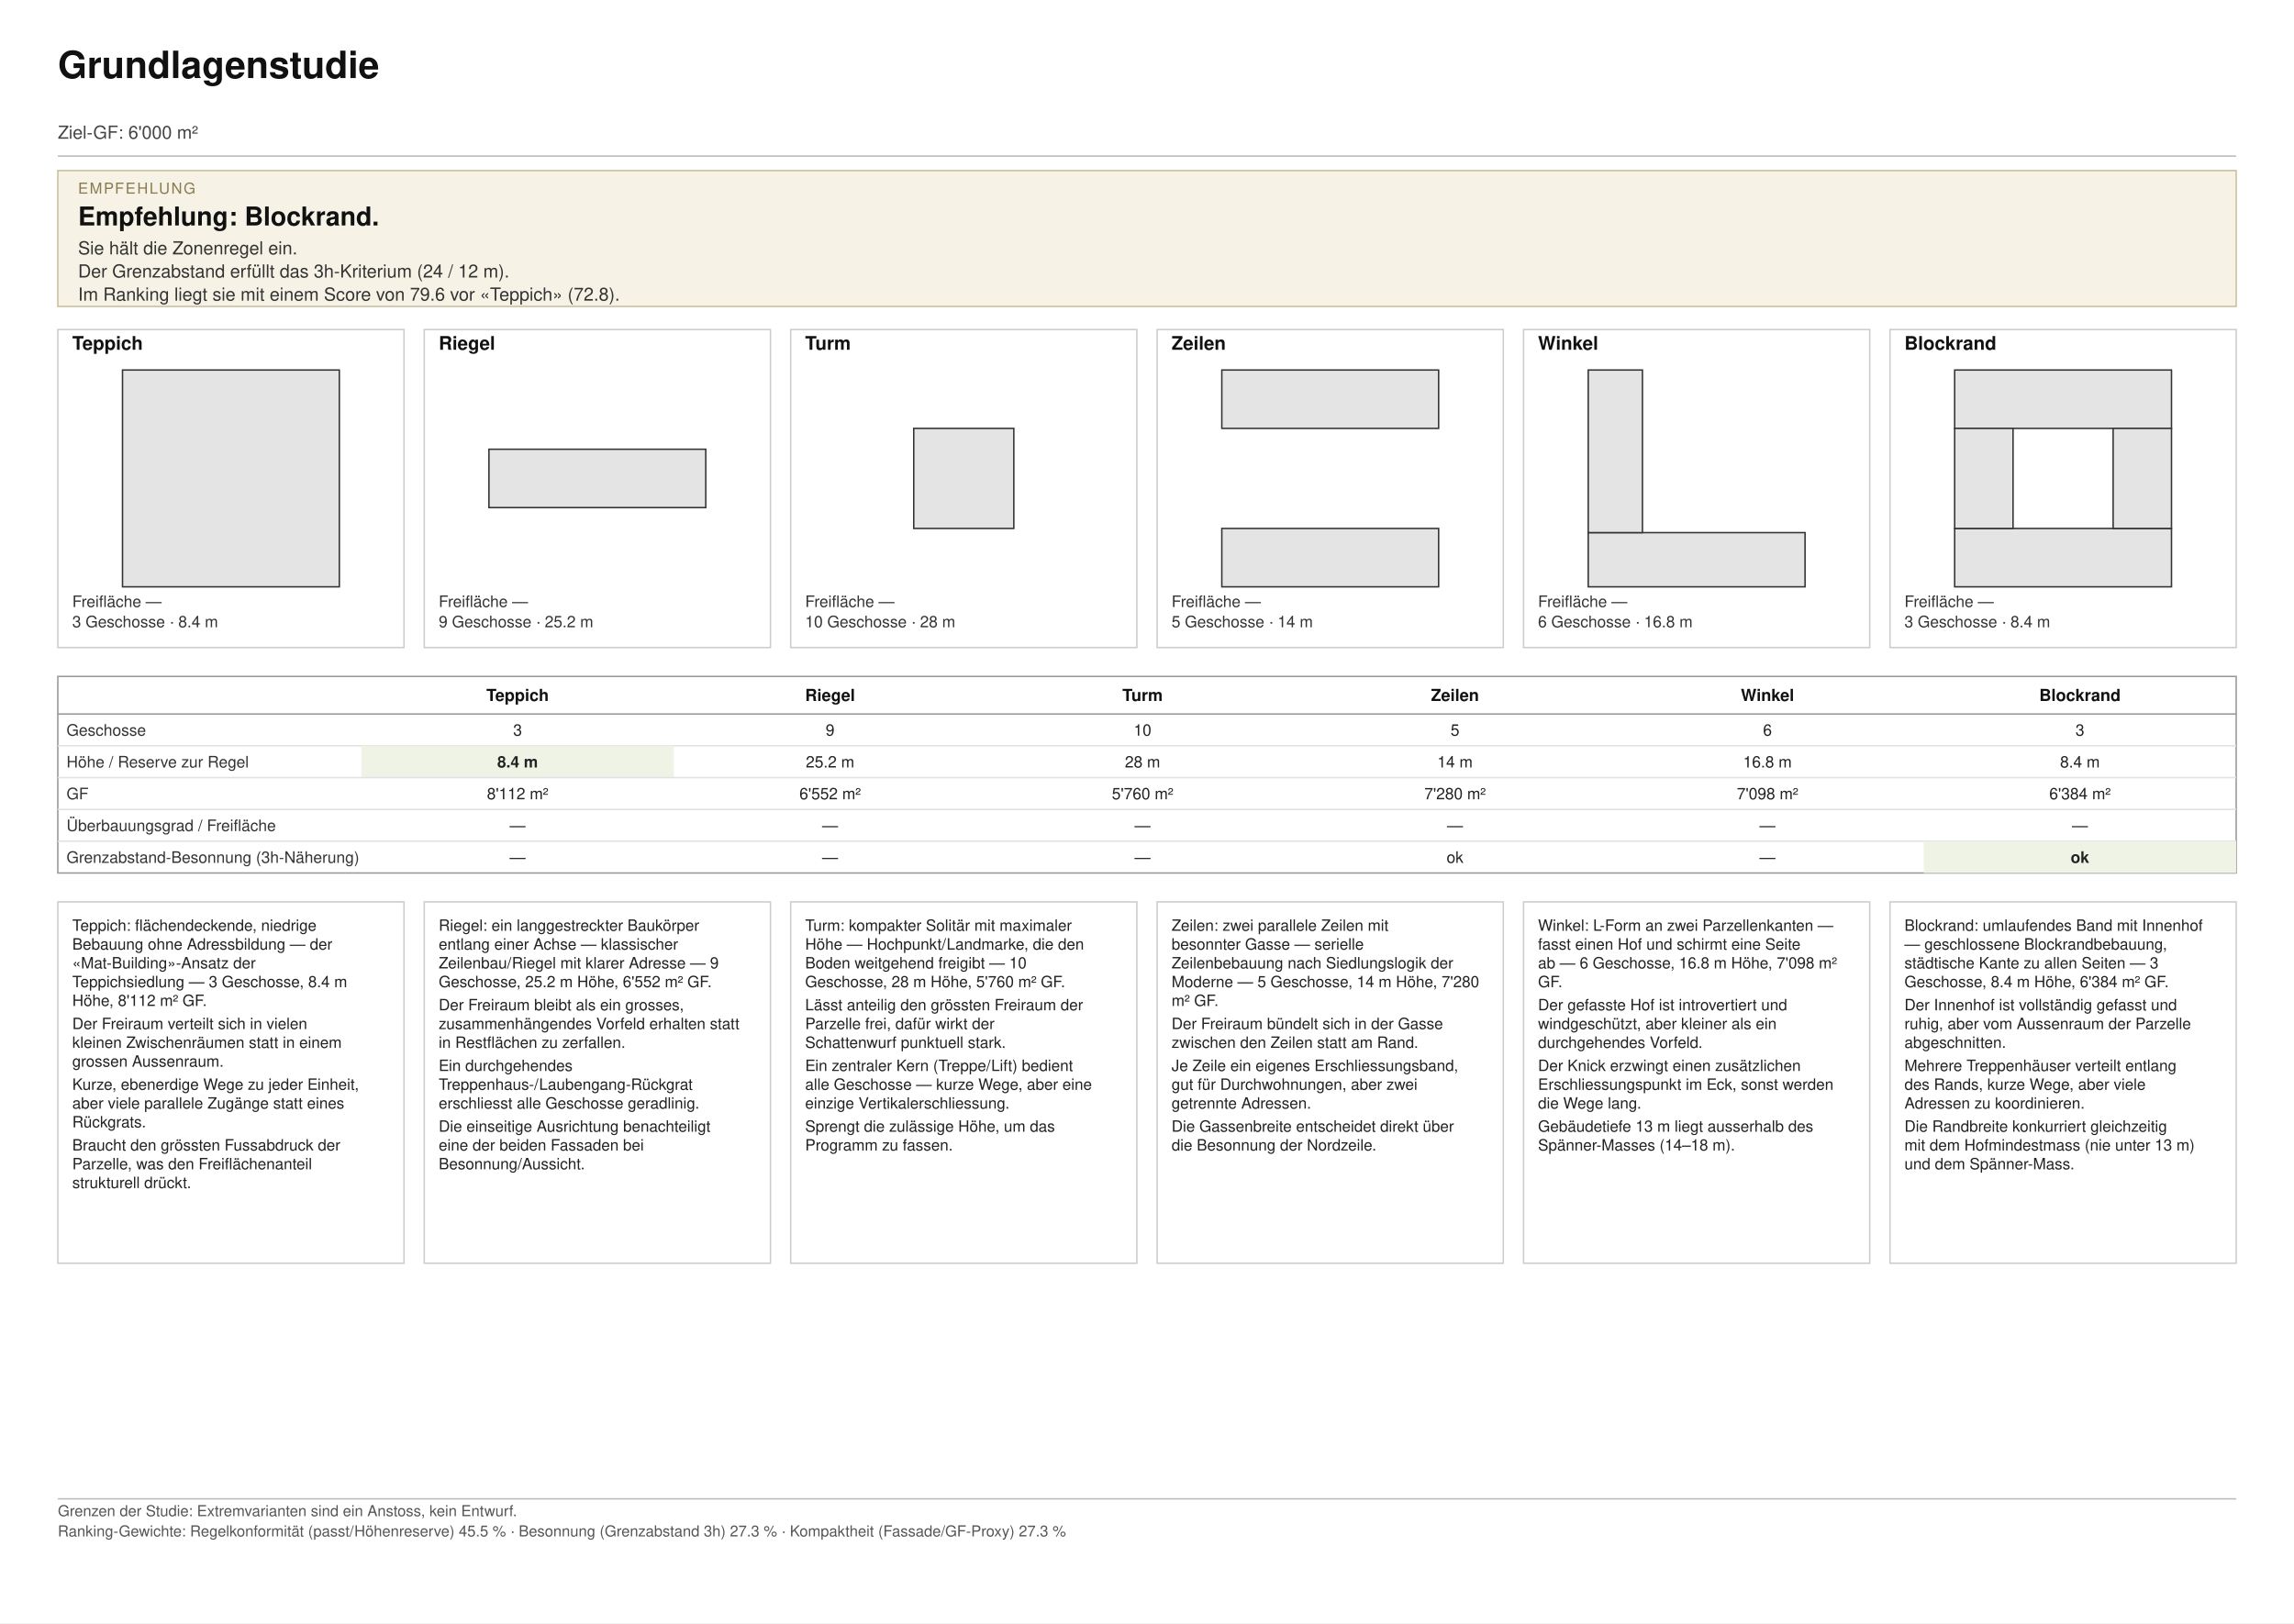
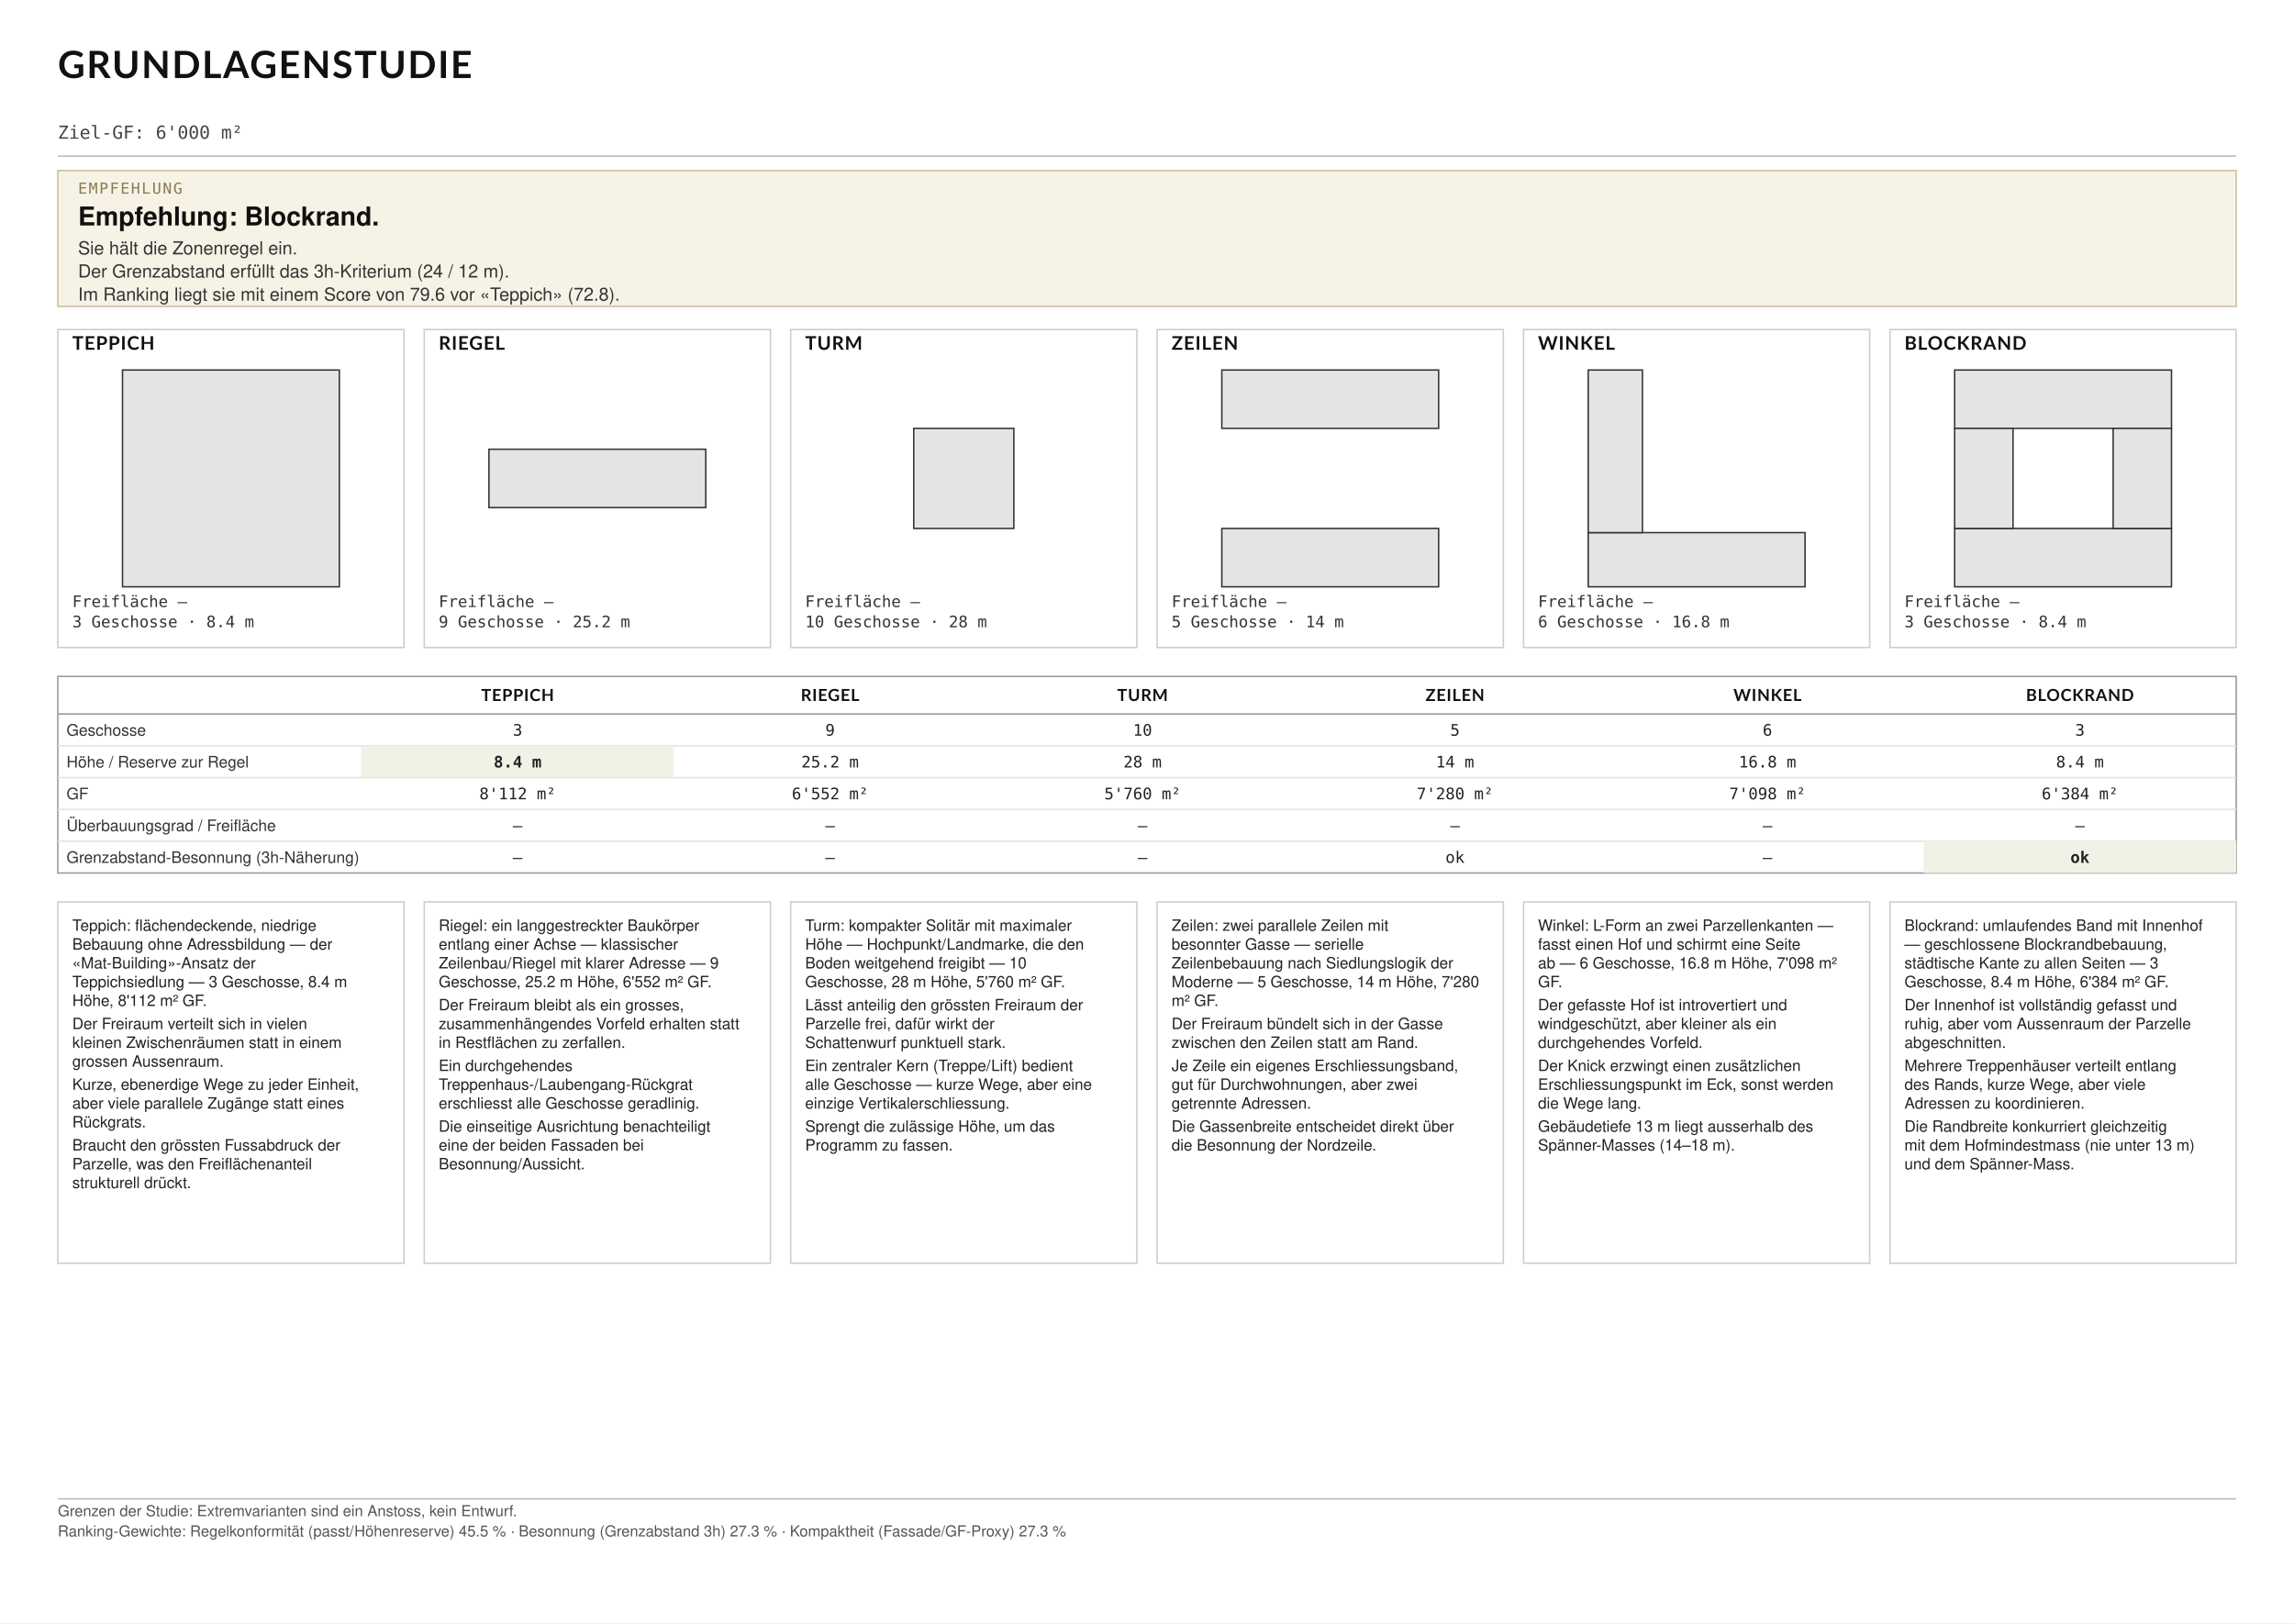
<svg xmlns="http://www.w3.org/2000/svg" viewBox="0 0 1587 1123" font-family="Helvetica, Arial, sans-serif">
  <rect x="0" y="0" width="1587" height="1123" fill="#ffffff" />
-   <text x="40" y="54" font-size="26" font-weight="bold" fill="#111111">Grundlagenstudie</text>
-   <text x="40" y="78" font-size="12.5" fill="#444444" />
-   <text x="40" y="96" font-size="12.5" fill="#444444">Ziel-GF: 6'000 m²</text>
+   <text x="40" y="54" font-weight="bold" font-family="'Lato', Helvetica, Arial, sans-serif" letter-spacing="0.04em" font-size="26" fill="#111111">GRUNDLAGENSTUDIE</text>
+   <text x="40" y="78" font-family="'IBM Plex Mono', ui-monospace, monospace" font-size="12.5" font-feature-settings="'tnum'" fill="#444444" />
+   <text x="40" y="96" font-family="'IBM Plex Mono', ui-monospace, monospace" font-size="12.5" font-feature-settings="'tnum'" fill="#444444">Ziel-GF: 6'000 m²</text>
  <line x1="40" y1="108" x2="1547" y2="108" stroke="#bbbbbb" stroke-width="1" />
  <rect x="40" y="118" width="1507" height="94" fill="#f6f2e6" stroke="#c9bfa0" stroke-width="1" />
-   <text x="54" y="134" font-size="10.5" letter-spacing="1" fill="#8a7a4e">EMPFEHLUNG</text>
+   <text x="54" y="134" font-family="'IBM Plex Mono', ui-monospace, monospace" font-size="10.5" font-feature-settings="'tnum'" letter-spacing="1" fill="#8a7a4e">EMPFEHLUNG</text>
  <text x="54" y="156" font-size="18" font-weight="bold" fill="#111111">Empfehlung: Blockrand.</text>
  <text x="54" y="176" font-size="12.5" fill="#333333">Sie hält die Zonenregel ein.</text>
  <text x="54" y="192" font-size="12.5" fill="#333333">Der Grenzabstand erfüllt das 3h-Kriterium (24 / 12 m).</text>
  <text x="54" y="208" font-size="12.5" fill="#333333">Im Ranking liegt sie mit einem Score von 79.6 vor «Teppich» (72.8).</text>
  <rect x="40.00" y="228" width="239.50" height="220" fill="none" stroke="#cccccc" stroke-width="1" />
-   <text x="50.00" y="242" font-size="13" font-weight="bold" fill="#111111">Teppich</text>
+   <text x="50.00" y="242" font-weight="bold" font-family="'Lato', Helvetica, Arial, sans-serif" letter-spacing="0.04em" font-size="13" fill="#111111">TEPPICH</text>
  <polygon points="234.75,406.00 234.75,256.00 84.75,256.00 84.75,406.00" fill="#e4e4e4" stroke="#333333" stroke-width="1" />
-   <text x="50.00" y="420.00" font-size="11" fill="#333333">Freifläche —</text>
-   <text x="50.00" y="434.00" font-size="11" fill="#333333">3 Geschosse · 8.4 m</text>
+   <text x="50.00" y="420.00" font-family="'IBM Plex Mono', ui-monospace, monospace" font-size="11" font-feature-settings="'tnum'" fill="#333333">Freifläche —</text>
+   <text x="50.00" y="434.00" font-family="'IBM Plex Mono', ui-monospace, monospace" font-size="11" font-feature-settings="'tnum'" fill="#333333">3 Geschosse · 8.4 m</text>
  <rect x="293.50" y="228" width="239.50" height="220" fill="none" stroke="#cccccc" stroke-width="1" />
-   <text x="303.50" y="242" font-size="13" font-weight="bold" fill="#111111">Riegel</text>
+   <text x="303.50" y="242" font-weight="bold" font-family="'Lato', Helvetica, Arial, sans-serif" letter-spacing="0.04em" font-size="13" fill="#111111">RIEGEL</text>
  <polygon points="338.25,351.19 488.25,351.19 488.25,310.81 338.25,310.81" fill="#e4e4e4" stroke="#333333" stroke-width="1" />
-   <text x="303.50" y="420.00" font-size="11" fill="#333333">Freifläche —</text>
-   <text x="303.50" y="434.00" font-size="11" fill="#333333">9 Geschosse · 25.2 m</text>
+   <text x="303.50" y="420.00" font-family="'IBM Plex Mono', ui-monospace, monospace" font-size="11" font-feature-settings="'tnum'" fill="#333333">Freifläche —</text>
+   <text x="303.50" y="434.00" font-family="'IBM Plex Mono', ui-monospace, monospace" font-size="11" font-feature-settings="'tnum'" fill="#333333">9 Geschosse · 25.2 m</text>
  <rect x="547.00" y="228" width="239.50" height="220" fill="none" stroke="#cccccc" stroke-width="1" />
-   <text x="557.00" y="242" font-size="13" font-weight="bold" fill="#111111">Turm</text>
+   <text x="557.00" y="242" font-weight="bold" font-family="'Lato', Helvetica, Arial, sans-serif" letter-spacing="0.04em" font-size="13" fill="#111111">TURM</text>
  <polygon points="632.13,365.62 701.37,365.62 701.37,296.38 632.13,296.38" fill="#e4e4e4" stroke="#333333" stroke-width="1" />
-   <text x="557.00" y="420.00" font-size="11" fill="#333333">Freifläche —</text>
-   <text x="557.00" y="434.00" font-size="11" fill="#333333">10 Geschosse · 28 m</text>
+   <text x="557.00" y="420.00" font-family="'IBM Plex Mono', ui-monospace, monospace" font-size="11" font-feature-settings="'tnum'" fill="#333333">Freifläche —</text>
+   <text x="557.00" y="434.00" font-family="'IBM Plex Mono', ui-monospace, monospace" font-size="11" font-feature-settings="'tnum'" fill="#333333">10 Geschosse · 28 m</text>
  <rect x="800.50" y="228" width="239.50" height="220" fill="none" stroke="#cccccc" stroke-width="1" />
-   <text x="810.50" y="242" font-size="13" font-weight="bold" fill="#111111">Zeilen</text>
+   <text x="810.50" y="242" font-weight="bold" font-family="'Lato', Helvetica, Arial, sans-serif" letter-spacing="0.04em" font-size="13" fill="#111111">ZEILEN</text>
  <polygon points="845.25,406.00 995.25,406.00 995.25,365.62 845.25,365.62" fill="#e4e4e4" stroke="#333333" stroke-width="1" />
  <polygon points="845.25,296.38 995.25,296.38 995.25,256.00 845.25,256.00" fill="#e4e4e4" stroke="#333333" stroke-width="1" />
-   <text x="810.50" y="420.00" font-size="11" fill="#333333">Freifläche —</text>
-   <text x="810.50" y="434.00" font-size="11" fill="#333333">5 Geschosse · 14 m</text>
+   <text x="810.50" y="420.00" font-family="'IBM Plex Mono', ui-monospace, monospace" font-size="11" font-feature-settings="'tnum'" fill="#333333">Freifläche —</text>
+   <text x="810.50" y="434.00" font-family="'IBM Plex Mono', ui-monospace, monospace" font-size="11" font-feature-settings="'tnum'" fill="#333333">5 Geschosse · 14 m</text>
  <rect x="1054.00" y="228" width="239.50" height="220" fill="none" stroke="#cccccc" stroke-width="1" />
-   <text x="1064.00" y="242" font-size="13" font-weight="bold" fill="#111111">Winkel</text>
+   <text x="1064.00" y="242" font-weight="bold" font-family="'Lato', Helvetica, Arial, sans-serif" letter-spacing="0.04em" font-size="13" fill="#111111">WINKEL</text>
  <polygon points="1098.75,406.00 1248.75,406.00 1248.75,368.50 1098.75,368.50" fill="#e4e4e4" stroke="#333333" stroke-width="1" />
  <polygon points="1098.75,368.50 1136.25,368.50 1136.25,256.00 1098.75,256.00" fill="#e4e4e4" stroke="#333333" stroke-width="1" />
-   <text x="1064.00" y="420.00" font-size="11" fill="#333333">Freifläche —</text>
-   <text x="1064.00" y="434.00" font-size="11" fill="#333333">6 Geschosse · 16.8 m</text>
+   <text x="1064.00" y="420.00" font-family="'IBM Plex Mono', ui-monospace, monospace" font-size="11" font-feature-settings="'tnum'" fill="#333333">Freifläche —</text>
+   <text x="1064.00" y="434.00" font-family="'IBM Plex Mono', ui-monospace, monospace" font-size="11" font-feature-settings="'tnum'" fill="#333333">6 Geschosse · 16.8 m</text>
  <rect x="1307.50" y="228" width="239.50" height="220" fill="none" stroke="#cccccc" stroke-width="1" />
-   <text x="1317.50" y="242" font-size="13" font-weight="bold" fill="#111111">Blockrand</text>
+   <text x="1317.50" y="242" font-weight="bold" font-family="'Lato', Helvetica, Arial, sans-serif" letter-spacing="0.04em" font-size="13" fill="#111111">BLOCKRAND</text>
  <polygon points="1352.25,406.00 1502.25,406.00 1502.25,365.62 1352.25,365.62" fill="#e4e4e4" stroke="#333333" stroke-width="1" />
  <polygon points="1352.25,296.38 1502.25,296.38 1502.25,256.00 1352.25,256.00" fill="#e4e4e4" stroke="#333333" stroke-width="1" />
  <polygon points="1352.25,365.62 1392.63,365.62 1392.63,296.38 1352.25,296.38" fill="#e4e4e4" stroke="#333333" stroke-width="1" />
  <polygon points="1461.87,365.62 1502.25,365.62 1502.25,296.38 1461.87,296.38" fill="#e4e4e4" stroke="#333333" stroke-width="1" />
-   <text x="1317.50" y="420.00" font-size="11" fill="#333333">Freifläche —</text>
-   <text x="1317.50" y="434.00" font-size="11" fill="#333333">3 Geschosse · 8.4 m</text>
+   <text x="1317.50" y="420.00" font-family="'IBM Plex Mono', ui-monospace, monospace" font-size="11" font-feature-settings="'tnum'" fill="#333333">Freifläche —</text>
+   <text x="1317.50" y="434.00" font-family="'IBM Plex Mono', ui-monospace, monospace" font-size="11" font-feature-settings="'tnum'" fill="#333333">3 Geschosse · 8.4 m</text>
  <rect x="40" y="468" width="1507" height="136" fill="none" stroke="#999999" stroke-width="1" />
-   <text x="358.08" y="485" font-size="11.5" font-weight="bold" text-anchor="middle" fill="#111111">Teppich</text>
-   <text x="574.25" y="485" font-size="11.5" font-weight="bold" text-anchor="middle" fill="#111111">Riegel</text>
-   <text x="790.42" y="485" font-size="11.5" font-weight="bold" text-anchor="middle" fill="#111111">Turm</text>
-   <text x="1006.58" y="485" font-size="11.5" font-weight="bold" text-anchor="middle" fill="#111111">Zeilen</text>
-   <text x="1222.75" y="485" font-size="11.5" font-weight="bold" text-anchor="middle" fill="#111111">Winkel</text>
-   <text x="1438.92" y="485" font-size="11.5" font-weight="bold" text-anchor="middle" fill="#111111">Blockrand</text>
+   <text x="358.08" y="485" font-weight="bold" font-family="'Lato', Helvetica, Arial, sans-serif" letter-spacing="0.04em" font-size="11.5" text-anchor="middle" fill="#111111">TEPPICH</text>
+   <text x="574.25" y="485" font-weight="bold" font-family="'Lato', Helvetica, Arial, sans-serif" letter-spacing="0.04em" font-size="11.5" text-anchor="middle" fill="#111111">RIEGEL</text>
+   <text x="790.42" y="485" font-weight="bold" font-family="'Lato', Helvetica, Arial, sans-serif" letter-spacing="0.04em" font-size="11.5" text-anchor="middle" fill="#111111">TURM</text>
+   <text x="1006.58" y="485" font-weight="bold" font-family="'Lato', Helvetica, Arial, sans-serif" letter-spacing="0.04em" font-size="11.5" text-anchor="middle" fill="#111111">ZEILEN</text>
+   <text x="1222.75" y="485" font-weight="bold" font-family="'Lato', Helvetica, Arial, sans-serif" letter-spacing="0.04em" font-size="11.5" text-anchor="middle" fill="#111111">WINKEL</text>
+   <text x="1438.92" y="485" font-weight="bold" font-family="'Lato', Helvetica, Arial, sans-serif" letter-spacing="0.04em" font-size="11.5" text-anchor="middle" fill="#111111">BLOCKRAND</text>
  <line x1="40" y1="494" x2="1547" y2="494" stroke="#999999" stroke-width="1" />
  <text x="46" y="509.00" font-size="11" fill="#333333">Geschosse</text>
-   <text x="358.08" y="509.00" font-size="11" text-anchor="middle" font-weight="normal" fill="#222222">3</text>
-   <text x="574.25" y="509.00" font-size="11" text-anchor="middle" font-weight="normal" fill="#222222">9</text>
-   <text x="790.42" y="509.00" font-size="11" text-anchor="middle" font-weight="normal" fill="#222222">10</text>
-   <text x="1006.58" y="509.00" font-size="11" text-anchor="middle" font-weight="normal" fill="#222222">5</text>
-   <text x="1222.75" y="509.00" font-size="11" text-anchor="middle" font-weight="normal" fill="#222222">6</text>
-   <text x="1438.92" y="509.00" font-size="11" text-anchor="middle" font-weight="normal" fill="#222222">3</text>
+   <text x="358.08" y="509.00" font-family="'IBM Plex Mono', ui-monospace, monospace" font-size="11" font-feature-settings="'tnum'" text-anchor="middle" font-weight="normal" fill="#222222">3</text>
+   <text x="574.25" y="509.00" font-family="'IBM Plex Mono', ui-monospace, monospace" font-size="11" font-feature-settings="'tnum'" text-anchor="middle" font-weight="normal" fill="#222222">9</text>
+   <text x="790.42" y="509.00" font-family="'IBM Plex Mono', ui-monospace, monospace" font-size="11" font-feature-settings="'tnum'" text-anchor="middle" font-weight="normal" fill="#222222">10</text>
+   <text x="1006.58" y="509.00" font-family="'IBM Plex Mono', ui-monospace, monospace" font-size="11" font-feature-settings="'tnum'" text-anchor="middle" font-weight="normal" fill="#222222">5</text>
+   <text x="1222.75" y="509.00" font-family="'IBM Plex Mono', ui-monospace, monospace" font-size="11" font-feature-settings="'tnum'" text-anchor="middle" font-weight="normal" fill="#222222">6</text>
+   <text x="1438.92" y="509.00" font-family="'IBM Plex Mono', ui-monospace, monospace" font-size="11" font-feature-settings="'tnum'" text-anchor="middle" font-weight="normal" fill="#222222">3</text>
  <line x1="40" y1="516.00" x2="1547" y2="516.00" stroke="#e2e2e2" stroke-width="1" />
  <text x="46" y="531.00" font-size="11" fill="#333333">Höhe / Reserve zur Regel</text>
  <rect x="250.00" y="516.00" width="216.17" height="22" fill="#eef3e6" />
-   <text x="358.08" y="531.00" font-size="11" text-anchor="middle" font-weight="bold" fill="#222222">8.4 m</text>
-   <text x="574.25" y="531.00" font-size="11" text-anchor="middle" font-weight="normal" fill="#222222">25.2 m</text>
-   <text x="790.42" y="531.00" font-size="11" text-anchor="middle" font-weight="normal" fill="#222222">28 m</text>
-   <text x="1006.58" y="531.00" font-size="11" text-anchor="middle" font-weight="normal" fill="#222222">14 m</text>
-   <text x="1222.75" y="531.00" font-size="11" text-anchor="middle" font-weight="normal" fill="#222222">16.8 m</text>
-   <text x="1438.92" y="531.00" font-size="11" text-anchor="middle" font-weight="normal" fill="#222222">8.4 m</text>
+   <text x="358.08" y="531.00" font-family="'IBM Plex Mono', ui-monospace, monospace" font-size="11" font-feature-settings="'tnum'" text-anchor="middle" font-weight="bold" fill="#222222">8.4 m</text>
+   <text x="574.25" y="531.00" font-family="'IBM Plex Mono', ui-monospace, monospace" font-size="11" font-feature-settings="'tnum'" text-anchor="middle" font-weight="normal" fill="#222222">25.2 m</text>
+   <text x="790.42" y="531.00" font-family="'IBM Plex Mono', ui-monospace, monospace" font-size="11" font-feature-settings="'tnum'" text-anchor="middle" font-weight="normal" fill="#222222">28 m</text>
+   <text x="1006.58" y="531.00" font-family="'IBM Plex Mono', ui-monospace, monospace" font-size="11" font-feature-settings="'tnum'" text-anchor="middle" font-weight="normal" fill="#222222">14 m</text>
+   <text x="1222.75" y="531.00" font-family="'IBM Plex Mono', ui-monospace, monospace" font-size="11" font-feature-settings="'tnum'" text-anchor="middle" font-weight="normal" fill="#222222">16.8 m</text>
+   <text x="1438.92" y="531.00" font-family="'IBM Plex Mono', ui-monospace, monospace" font-size="11" font-feature-settings="'tnum'" text-anchor="middle" font-weight="normal" fill="#222222">8.4 m</text>
  <line x1="40" y1="538.00" x2="1547" y2="538.00" stroke="#e2e2e2" stroke-width="1" />
  <text x="46" y="553.00" font-size="11" fill="#333333">GF</text>
-   <text x="358.08" y="553.00" font-size="11" text-anchor="middle" font-weight="normal" fill="#222222">8'112 m²</text>
-   <text x="574.25" y="553.00" font-size="11" text-anchor="middle" font-weight="normal" fill="#222222">6'552 m²</text>
-   <text x="790.42" y="553.00" font-size="11" text-anchor="middle" font-weight="normal" fill="#222222">5'760 m²</text>
-   <text x="1006.58" y="553.00" font-size="11" text-anchor="middle" font-weight="normal" fill="#222222">7'280 m²</text>
-   <text x="1222.75" y="553.00" font-size="11" text-anchor="middle" font-weight="normal" fill="#222222">7'098 m²</text>
-   <text x="1438.92" y="553.00" font-size="11" text-anchor="middle" font-weight="normal" fill="#222222">6'384 m²</text>
+   <text x="358.08" y="553.00" font-family="'IBM Plex Mono', ui-monospace, monospace" font-size="11" font-feature-settings="'tnum'" text-anchor="middle" font-weight="normal" fill="#222222">8'112 m²</text>
+   <text x="574.25" y="553.00" font-family="'IBM Plex Mono', ui-monospace, monospace" font-size="11" font-feature-settings="'tnum'" text-anchor="middle" font-weight="normal" fill="#222222">6'552 m²</text>
+   <text x="790.42" y="553.00" font-family="'IBM Plex Mono', ui-monospace, monospace" font-size="11" font-feature-settings="'tnum'" text-anchor="middle" font-weight="normal" fill="#222222">5'760 m²</text>
+   <text x="1006.58" y="553.00" font-family="'IBM Plex Mono', ui-monospace, monospace" font-size="11" font-feature-settings="'tnum'" text-anchor="middle" font-weight="normal" fill="#222222">7'280 m²</text>
+   <text x="1222.75" y="553.00" font-family="'IBM Plex Mono', ui-monospace, monospace" font-size="11" font-feature-settings="'tnum'" text-anchor="middle" font-weight="normal" fill="#222222">7'098 m²</text>
+   <text x="1438.92" y="553.00" font-family="'IBM Plex Mono', ui-monospace, monospace" font-size="11" font-feature-settings="'tnum'" text-anchor="middle" font-weight="normal" fill="#222222">6'384 m²</text>
  <line x1="40" y1="560.00" x2="1547" y2="560.00" stroke="#e2e2e2" stroke-width="1" />
  <text x="46" y="575.00" font-size="11" fill="#333333">Überbauungsgrad / Freifläche</text>
-   <text x="358.08" y="575.00" font-size="11" text-anchor="middle" font-weight="normal" fill="#222222">—</text>
-   <text x="574.25" y="575.00" font-size="11" text-anchor="middle" font-weight="normal" fill="#222222">—</text>
-   <text x="790.42" y="575.00" font-size="11" text-anchor="middle" font-weight="normal" fill="#222222">—</text>
-   <text x="1006.58" y="575.00" font-size="11" text-anchor="middle" font-weight="normal" fill="#222222">—</text>
-   <text x="1222.75" y="575.00" font-size="11" text-anchor="middle" font-weight="normal" fill="#222222">—</text>
-   <text x="1438.92" y="575.00" font-size="11" text-anchor="middle" font-weight="normal" fill="#222222">—</text>
+   <text x="358.08" y="575.00" font-family="'IBM Plex Mono', ui-monospace, monospace" font-size="11" font-feature-settings="'tnum'" text-anchor="middle" font-weight="normal" fill="#222222">—</text>
+   <text x="574.25" y="575.00" font-family="'IBM Plex Mono', ui-monospace, monospace" font-size="11" font-feature-settings="'tnum'" text-anchor="middle" font-weight="normal" fill="#222222">—</text>
+   <text x="790.42" y="575.00" font-family="'IBM Plex Mono', ui-monospace, monospace" font-size="11" font-feature-settings="'tnum'" text-anchor="middle" font-weight="normal" fill="#222222">—</text>
+   <text x="1006.58" y="575.00" font-family="'IBM Plex Mono', ui-monospace, monospace" font-size="11" font-feature-settings="'tnum'" text-anchor="middle" font-weight="normal" fill="#222222">—</text>
+   <text x="1222.75" y="575.00" font-family="'IBM Plex Mono', ui-monospace, monospace" font-size="11" font-feature-settings="'tnum'" text-anchor="middle" font-weight="normal" fill="#222222">—</text>
+   <text x="1438.92" y="575.00" font-family="'IBM Plex Mono', ui-monospace, monospace" font-size="11" font-feature-settings="'tnum'" text-anchor="middle" font-weight="normal" fill="#222222">—</text>
  <line x1="40" y1="582.00" x2="1547" y2="582.00" stroke="#e2e2e2" stroke-width="1" />
  <text x="46" y="597.00" font-size="11" fill="#333333">Grenzabstand-Besonnung (3h-Näherung)</text>
-   <text x="358.08" y="597.00" font-size="11" text-anchor="middle" font-weight="normal" fill="#222222">—</text>
-   <text x="574.25" y="597.00" font-size="11" text-anchor="middle" font-weight="normal" fill="#222222">—</text>
-   <text x="790.42" y="597.00" font-size="11" text-anchor="middle" font-weight="normal" fill="#222222">—</text>
-   <text x="1006.58" y="597.00" font-size="11" text-anchor="middle" font-weight="normal" fill="#222222">ok</text>
-   <text x="1222.75" y="597.00" font-size="11" text-anchor="middle" font-weight="normal" fill="#222222">—</text>
+   <text x="358.08" y="597.00" font-family="'IBM Plex Mono', ui-monospace, monospace" font-size="11" font-feature-settings="'tnum'" text-anchor="middle" font-weight="normal" fill="#222222">—</text>
+   <text x="574.25" y="597.00" font-family="'IBM Plex Mono', ui-monospace, monospace" font-size="11" font-feature-settings="'tnum'" text-anchor="middle" font-weight="normal" fill="#222222">—</text>
+   <text x="790.42" y="597.00" font-family="'IBM Plex Mono', ui-monospace, monospace" font-size="11" font-feature-settings="'tnum'" text-anchor="middle" font-weight="normal" fill="#222222">—</text>
+   <text x="1006.58" y="597.00" font-family="'IBM Plex Mono', ui-monospace, monospace" font-size="11" font-feature-settings="'tnum'" text-anchor="middle" font-weight="normal" fill="#222222">ok</text>
+   <text x="1222.75" y="597.00" font-family="'IBM Plex Mono', ui-monospace, monospace" font-size="11" font-feature-settings="'tnum'" text-anchor="middle" font-weight="normal" fill="#222222">—</text>
  <rect x="1330.83" y="582.00" width="216.17" height="22" fill="#eef3e6" />
-   <text x="1438.92" y="597.00" font-size="11" text-anchor="middle" font-weight="bold" fill="#222222">ok</text>
+   <text x="1438.92" y="597.00" font-family="'IBM Plex Mono', ui-monospace, monospace" font-size="11" font-feature-settings="'tnum'" text-anchor="middle" font-weight="bold" fill="#222222">ok</text>
  <rect x="40.00" y="624" width="239.50" height="250" fill="none" stroke="#cccccc" stroke-width="1" />
  <text x="50.00" y="644.00" font-size="10.8" fill="#222222">Teppich: flächendeckende, niedrige</text>
  <text x="50.00" y="657.00" font-size="10.8" fill="#222222">Bebauung ohne Adressbildung — der</text>
  <text x="50.00" y="670.00" font-size="10.8" fill="#222222">«Mat-Building»-Ansatz der</text>
  <text x="50.00" y="683.00" font-size="10.8" fill="#222222">Teppichsiedlung — 3 Geschosse, 8.4 m</text>
  <text x="50.00" y="696.00" font-size="10.8" fill="#222222">Höhe, 8'112 m² GF.</text>
  <text x="50.00" y="712.00" font-size="10.8" fill="#222222">Der Freiraum verteilt sich in vielen</text>
  <text x="50.00" y="725.00" font-size="10.8" fill="#222222">kleinen Zwischenräumen statt in einem</text>
  <text x="50.00" y="738.00" font-size="10.8" fill="#222222">grossen Aussenraum.</text>
  <text x="50.00" y="754.00" font-size="10.8" fill="#222222">Kurze, ebenerdige Wege zu jeder Einheit,</text>
  <text x="50.00" y="767.00" font-size="10.8" fill="#222222">aber viele parallele Zugänge statt eines</text>
  <text x="50.00" y="780.00" font-size="10.8" fill="#222222">Rückgrats.</text>
  <text x="50.00" y="796.00" font-size="10.8" fill="#222222">Braucht den grössten Fussabdruck der</text>
  <text x="50.00" y="809.00" font-size="10.8" fill="#222222">Parzelle, was den Freiflächenanteil</text>
  <text x="50.00" y="822.00" font-size="10.8" fill="#222222">strukturell drückt.</text>
  <rect x="293.50" y="624" width="239.50" height="250" fill="none" stroke="#cccccc" stroke-width="1" />
  <text x="303.50" y="644.00" font-size="10.8" fill="#222222">Riegel: ein langgestreckter Baukörper</text>
  <text x="303.50" y="657.00" font-size="10.8" fill="#222222">entlang einer Achse — klassischer</text>
  <text x="303.50" y="670.00" font-size="10.8" fill="#222222">Zeilenbau/Riegel mit klarer Adresse — 9</text>
  <text x="303.50" y="683.00" font-size="10.8" fill="#222222">Geschosse, 25.2 m Höhe, 6'552 m² GF.</text>
  <text x="303.50" y="699.00" font-size="10.8" fill="#222222">Der Freiraum bleibt als ein grosses,</text>
  <text x="303.50" y="712.00" font-size="10.8" fill="#222222">zusammenhängendes Vorfeld erhalten statt</text>
  <text x="303.50" y="725.00" font-size="10.8" fill="#222222">in Restflächen zu zerfallen.</text>
  <text x="303.50" y="741.00" font-size="10.8" fill="#222222">Ein durchgehendes</text>
  <text x="303.50" y="754.00" font-size="10.8" fill="#222222">Treppenhaus-/Laubengang-Rückgrat</text>
  <text x="303.50" y="767.00" font-size="10.8" fill="#222222">erschliesst alle Geschosse geradlinig.</text>
  <text x="303.50" y="783.00" font-size="10.8" fill="#222222">Die einseitige Ausrichtung benachteiligt</text>
  <text x="303.50" y="796.00" font-size="10.8" fill="#222222">eine der beiden Fassaden bei</text>
  <text x="303.50" y="809.00" font-size="10.8" fill="#222222">Besonnung/Aussicht.</text>
  <rect x="547.00" y="624" width="239.50" height="250" fill="none" stroke="#cccccc" stroke-width="1" />
  <text x="557.00" y="644.00" font-size="10.8" fill="#222222">Turm: kompakter Solitär mit maximaler</text>
  <text x="557.00" y="657.00" font-size="10.8" fill="#222222">Höhe — Hochpunkt/Landmarke, die den</text>
  <text x="557.00" y="670.00" font-size="10.8" fill="#222222">Boden weitgehend freigibt — 10</text>
  <text x="557.00" y="683.00" font-size="10.8" fill="#222222">Geschosse, 28 m Höhe, 5'760 m² GF.</text>
  <text x="557.00" y="699.00" font-size="10.8" fill="#222222">Lässt anteilig den grössten Freiraum der</text>
  <text x="557.00" y="712.00" font-size="10.8" fill="#222222">Parzelle frei, dafür wirkt der</text>
  <text x="557.00" y="725.00" font-size="10.8" fill="#222222">Schattenwurf punktuell stark.</text>
  <text x="557.00" y="741.00" font-size="10.8" fill="#222222">Ein zentraler Kern (Treppe/Lift) bedient</text>
  <text x="557.00" y="754.00" font-size="10.8" fill="#222222">alle Geschosse — kurze Wege, aber eine</text>
  <text x="557.00" y="767.00" font-size="10.8" fill="#222222">einzige Vertikalerschliessung.</text>
  <text x="557.00" y="783.00" font-size="10.8" fill="#222222">Sprengt die zulässige Höhe, um das</text>
  <text x="557.00" y="796.00" font-size="10.8" fill="#222222">Programm zu fassen.</text>
  <rect x="800.50" y="624" width="239.50" height="250" fill="none" stroke="#cccccc" stroke-width="1" />
  <text x="810.50" y="644.00" font-size="10.8" fill="#222222">Zeilen: zwei parallele Zeilen mit</text>
  <text x="810.50" y="657.00" font-size="10.8" fill="#222222">besonnter Gasse — serielle</text>
  <text x="810.50" y="670.00" font-size="10.8" fill="#222222">Zeilenbebauung nach Siedlungslogik der</text>
  <text x="810.50" y="683.00" font-size="10.8" fill="#222222">Moderne — 5 Geschosse, 14 m Höhe, 7'280</text>
  <text x="810.50" y="696.00" font-size="10.8" fill="#222222">m² GF.</text>
  <text x="810.50" y="712.00" font-size="10.8" fill="#222222">Der Freiraum bündelt sich in der Gasse</text>
  <text x="810.50" y="725.00" font-size="10.8" fill="#222222">zwischen den Zeilen statt am Rand.</text>
  <text x="810.50" y="741.00" font-size="10.8" fill="#222222">Je Zeile ein eigenes Erschliessungsband,</text>
  <text x="810.50" y="754.00" font-size="10.8" fill="#222222">gut für Durchwohnungen, aber zwei</text>
  <text x="810.50" y="767.00" font-size="10.8" fill="#222222">getrennte Adressen.</text>
  <text x="810.50" y="783.00" font-size="10.8" fill="#222222">Die Gassenbreite entscheidet direkt über</text>
  <text x="810.50" y="796.00" font-size="10.8" fill="#222222">die Besonnung der Nordzeile.</text>
  <rect x="1054.00" y="624" width="239.50" height="250" fill="none" stroke="#cccccc" stroke-width="1" />
  <text x="1064.00" y="644.00" font-size="10.8" fill="#222222">Winkel: L-Form an zwei Parzellenkanten —</text>
  <text x="1064.00" y="657.00" font-size="10.8" fill="#222222">fasst einen Hof und schirmt eine Seite</text>
  <text x="1064.00" y="670.00" font-size="10.8" fill="#222222">ab — 6 Geschosse, 16.8 m Höhe, 7'098 m²</text>
  <text x="1064.00" y="683.00" font-size="10.8" fill="#222222">GF.</text>
  <text x="1064.00" y="699.00" font-size="10.8" fill="#222222">Der gefasste Hof ist introvertiert und</text>
  <text x="1064.00" y="712.00" font-size="10.8" fill="#222222">windgeschützt, aber kleiner als ein</text>
  <text x="1064.00" y="725.00" font-size="10.8" fill="#222222">durchgehendes Vorfeld.</text>
  <text x="1064.00" y="741.00" font-size="10.8" fill="#222222">Der Knick erzwingt einen zusätzlichen</text>
  <text x="1064.00" y="754.00" font-size="10.8" fill="#222222">Erschliessungspunkt im Eck, sonst werden</text>
  <text x="1064.00" y="767.00" font-size="10.8" fill="#222222">die Wege lang.</text>
  <text x="1064.00" y="783.00" font-size="10.8" fill="#222222">Gebäudetiefe 13 m liegt ausserhalb des</text>
  <text x="1064.00" y="796.00" font-size="10.8" fill="#222222">Spänner-Masses (14–18 m).</text>
  <rect x="1307.50" y="624" width="239.50" height="250" fill="none" stroke="#cccccc" stroke-width="1" />
  <text x="1317.50" y="644.00" font-size="10.8" fill="#222222">Blockrand: umlaufendes Band mit Innenhof</text>
  <text x="1317.50" y="657.00" font-size="10.8" fill="#222222">— geschlossene Blockrandbebauung,</text>
  <text x="1317.50" y="670.00" font-size="10.8" fill="#222222">städtische Kante zu allen Seiten — 3</text>
  <text x="1317.50" y="683.00" font-size="10.8" fill="#222222">Geschosse, 8.4 m Höhe, 6'384 m² GF.</text>
  <text x="1317.50" y="699.00" font-size="10.8" fill="#222222">Der Innenhof ist vollständig gefasst und</text>
  <text x="1317.50" y="712.00" font-size="10.8" fill="#222222">ruhig, aber vom Aussenraum der Parzelle</text>
  <text x="1317.50" y="725.00" font-size="10.8" fill="#222222">abgeschnitten.</text>
  <text x="1317.50" y="741.00" font-size="10.8" fill="#222222">Mehrere Treppenhäuser verteilt entlang</text>
  <text x="1317.50" y="754.00" font-size="10.8" fill="#222222">des Rands, kurze Wege, aber viele</text>
  <text x="1317.50" y="767.00" font-size="10.8" fill="#222222">Adressen zu koordinieren.</text>
  <text x="1317.50" y="783.00" font-size="10.8" fill="#222222">Die Randbreite konkurriert gleichzeitig</text>
  <text x="1317.50" y="796.00" font-size="10.8" fill="#222222">mit dem Hofmindestmass (nie unter 13 m)</text>
  <text x="1317.50" y="809.00" font-size="10.8" fill="#222222">und dem Spänner-Mass.</text>
  <line x1="40" y1="1037" x2="1547" y2="1037" stroke="#bbbbbb" stroke-width="1" />
  <text x="40" y="1049.00" font-size="10.5" fill="#555555">Grenzen der Studie: Extremvarianten sind ein Anstoss, kein Entwurf.</text>
  <text x="40" y="1063.00" font-size="10.5" fill="#555555">Ranking-Gewichte: Regelkonformität (passt/Höhenreserve) 45.5 % · Besonnung (Grenzabstand 3h) 27.3 % · Kompaktheit (Fassade/GF-Proxy) 27.3 %</text>
</svg>
